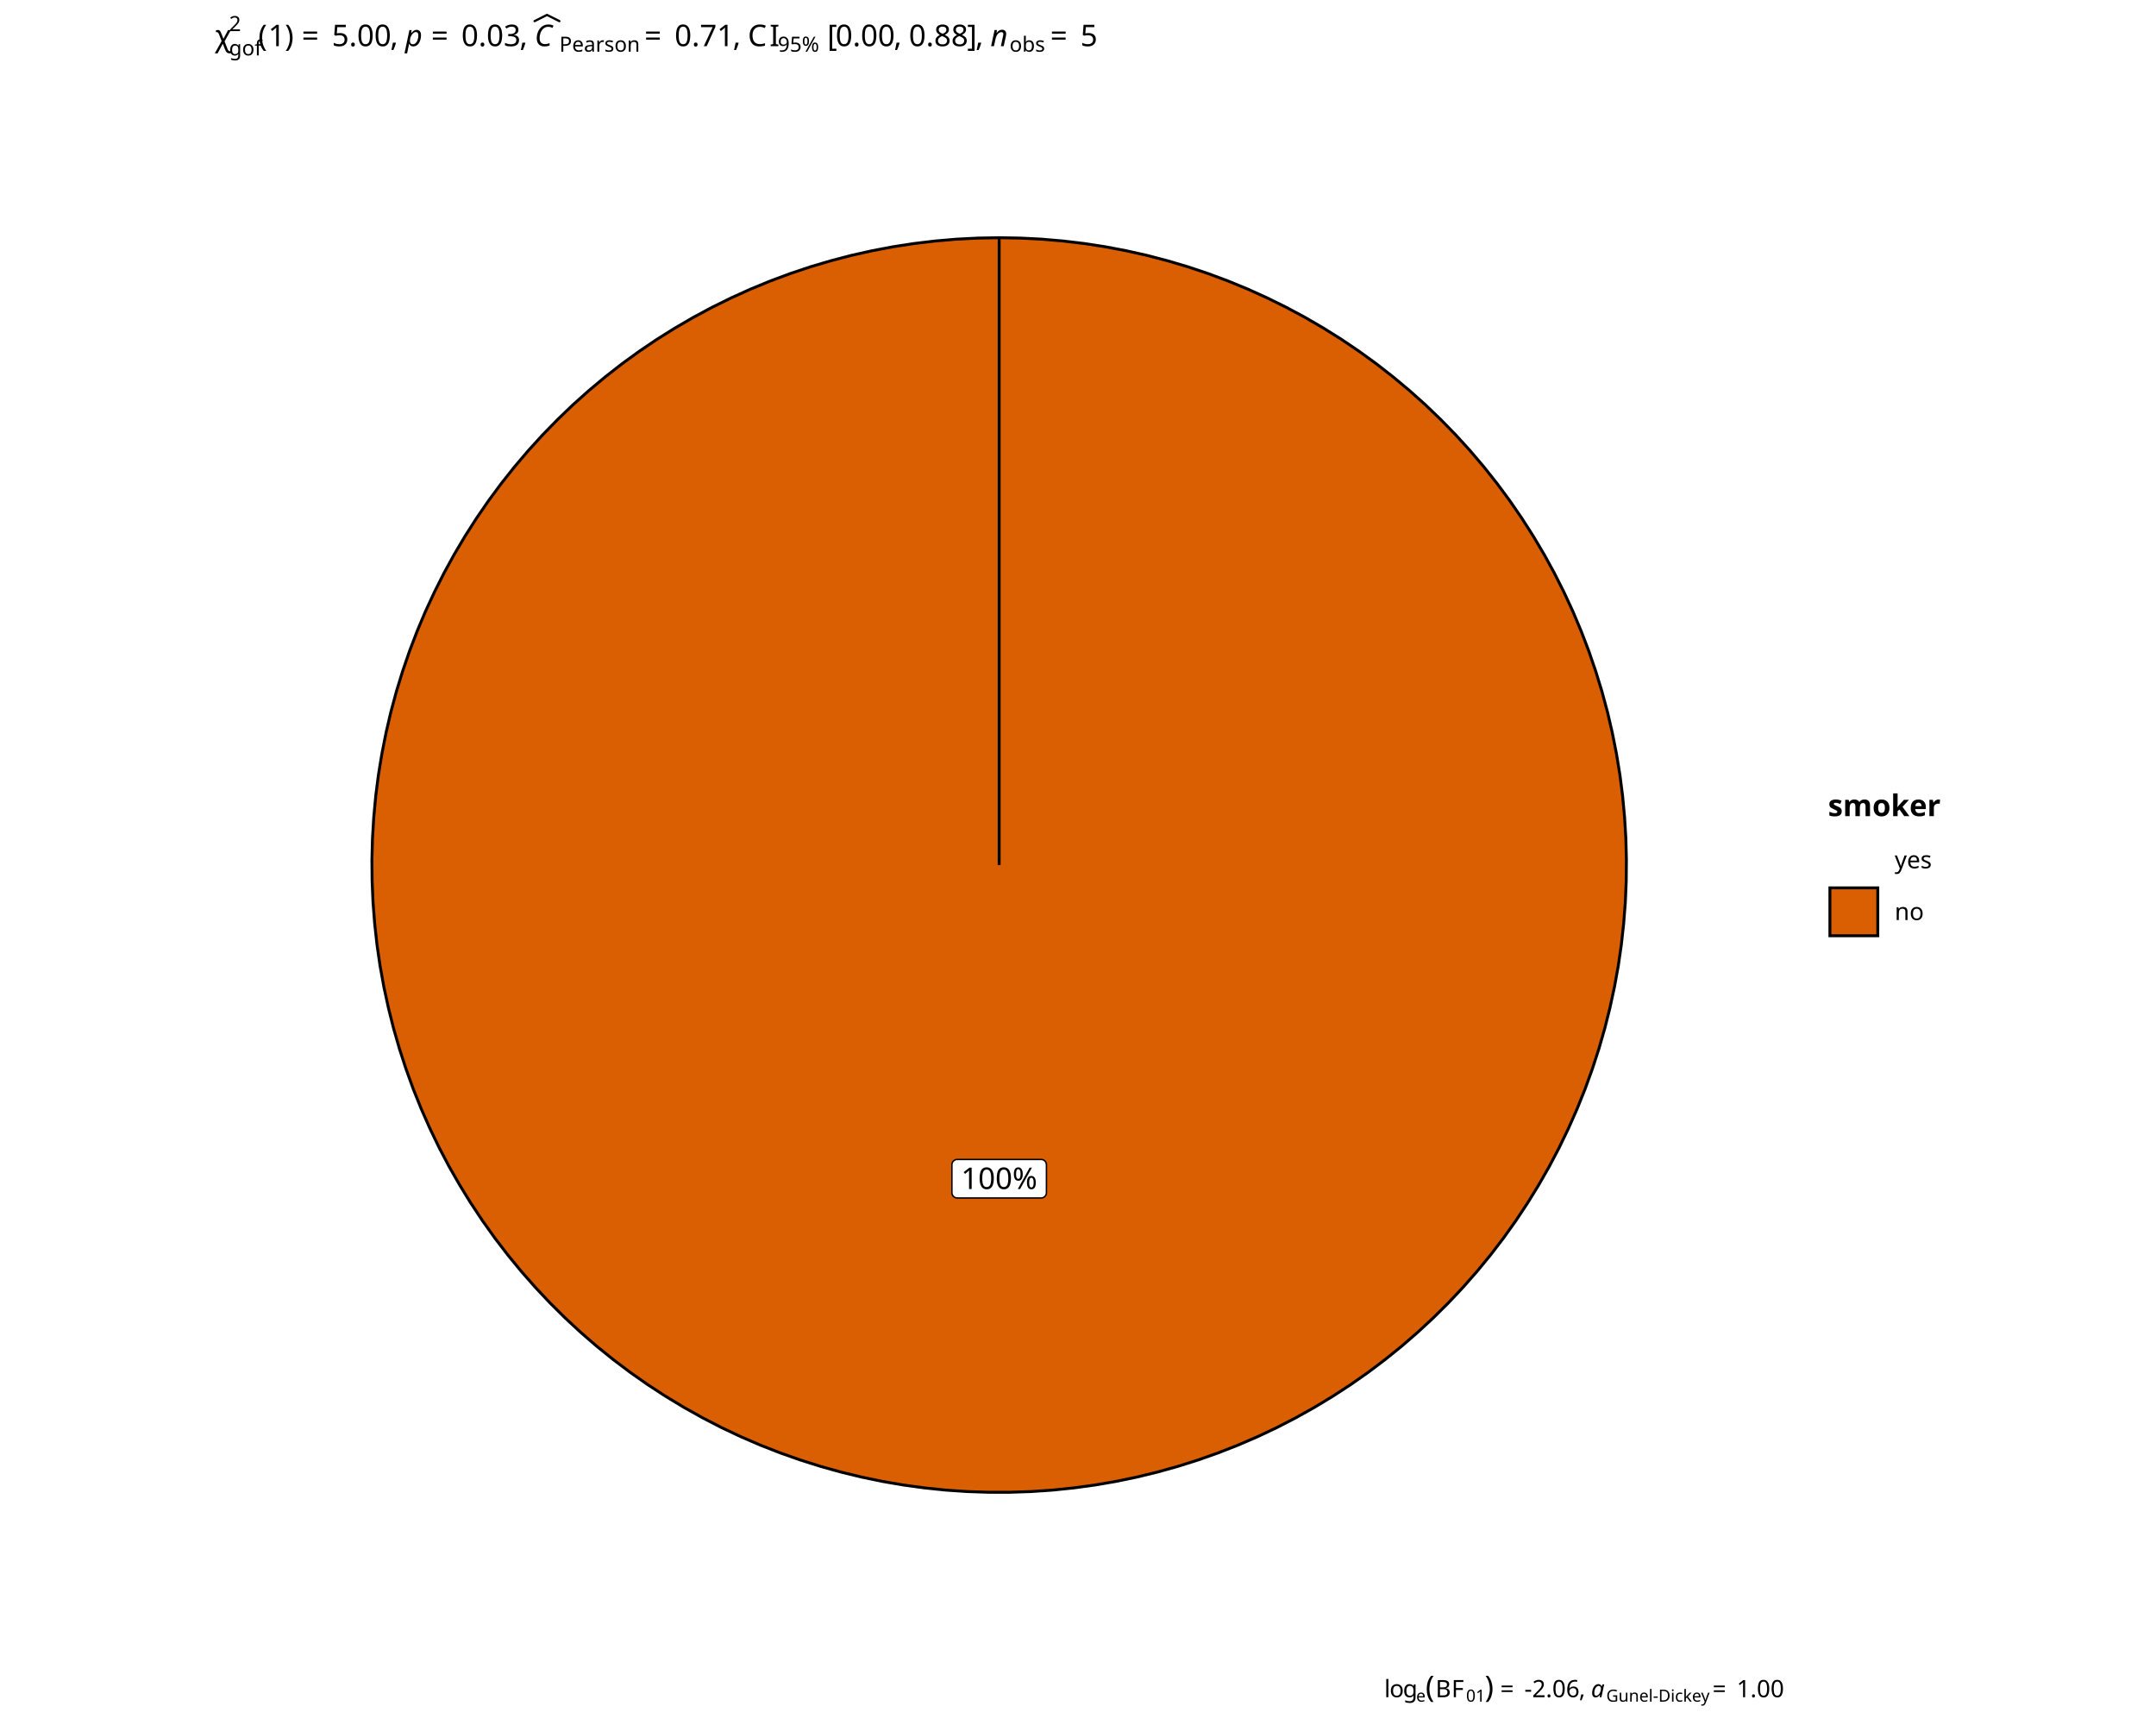
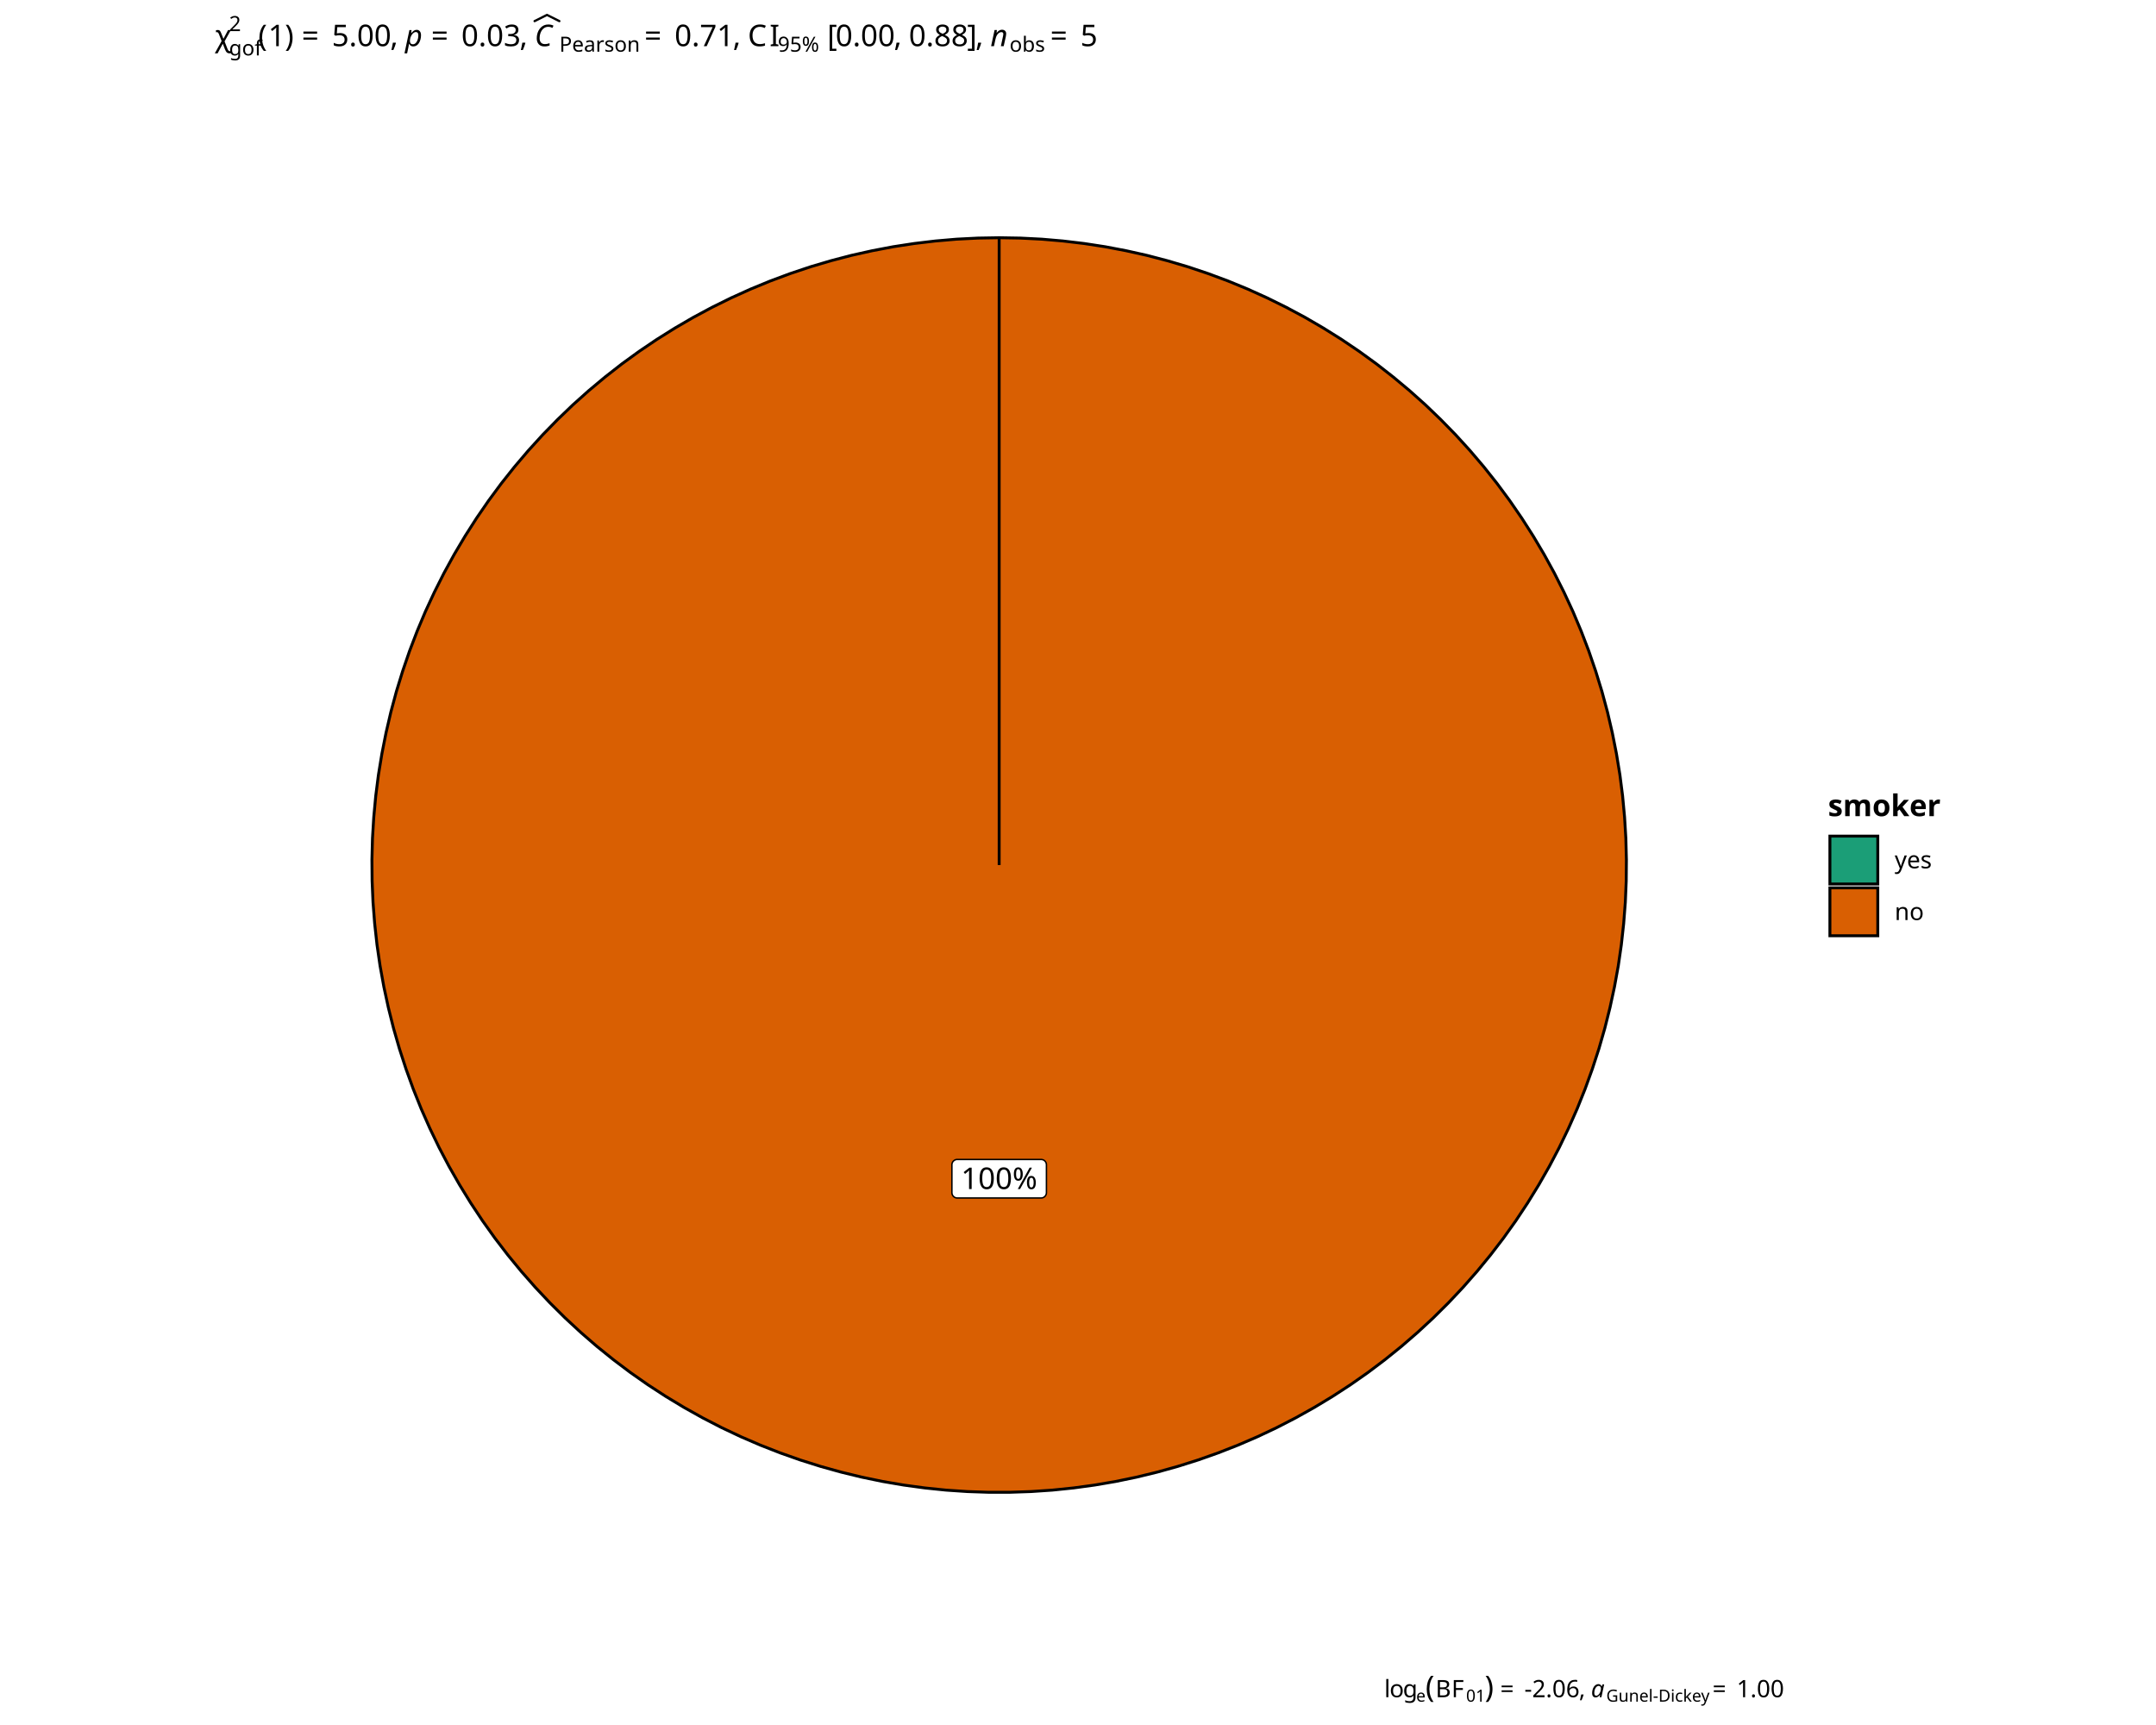
<svg xmlns="http://www.w3.org/2000/svg" class="svglite" data-engine-version="2.0" width="720.00pt" height="576.00pt" viewBox="0 0 720.00 576.00">
  <defs>
    <style type="text/css">
    .svglite line, .svglite polyline, .svglite polygon, .svglite path, .svglite rect, .svglite circle {
      fill: none;
      stroke: #000000;
      stroke-linecap: round;
      stroke-linejoin: round;
      stroke-miterlimit: 10.00;
    }
  </style>
  </defs>
  <rect width="100%" height="100%" style="stroke: none; fill: #FFFFFF;" />
  <defs>
    <clipPath id="cpMC4wMHw3MjAuMDB8MC4wMHw1NzYuMDA=">
      <rect x="0.00" y="0.00" width="720.00" height="576.00" />
    </clipPath>
  </defs>
  <g clip-path="url(#cpMC4wMHw3MjAuMDB8MC4wMHw1NzYuMDA=)">
</g>
  <defs>
    <clipPath id="cpNjQuODZ8NjU1LjE0fDAuMDB8NTc2LjAw">
      <rect x="64.86" y="0.00" width="590.27" height="576.00" />
    </clipPath>
  </defs>
  <g clip-path="url(#cpNjQuODZ8NjU1LjE0fDAuMDB8NTc2LjAw)">
    <rect x="64.86" y="0.00" width="590.27" height="576.00" style="stroke-width: 0.97; stroke: #FFFFFF; fill: #FFFFFF;" />
  </g>
  <g clip-path="url(#cpMC4wMHw3MjAuMDB8MC4wMHw1NzYuMDA=)">
</g>
  <defs>
    <clipPath id="cpNzEuODR8NTk1LjUxfDI3LjAxfDU1MC42OQ==">
      <rect x="71.84" y="27.01" width="523.67" height="523.67" />
    </clipPath>
  </defs>
  <g clip-path="url(#cpNzEuODR8NTk1LjUxfDI3LjAxfDU1MC42OQ==)">
    <rect x="71.84" y="27.01" width="523.67" height="523.67" style="stroke-width: 0.97; stroke: none; fill: #FFFFFF;" />
+     <polygon points="333.67,288.85 333.67,281.63 333.67,274.40 333.67,267.18 333.67,259.96 333.67,252.74 333.67,245.51 333.67,238.29 333.67,231.07 333.67,223.84 333.67,216.62 333.67,209.40 333.67,202.17 333.67,194.95 333.67,187.73 333.67,180.50 333.67,173.28 333.67,166.06 333.67,158.84 333.67,151.61 333.67,144.39 333.67,137.17 333.67,129.94 333.67,122.72 333.67,115.50 333.67,108.27 333.67,101.05 333.67,93.83 333.67,86.60 333.67,79.38 333.67,79.38 333.67,86.60 333.67,93.83 333.67,101.05 333.67,108.27 333.67,115.50 333.67,122.72 333.67,129.94 333.67,137.17 333.67,144.39 333.67,151.61 333.67,158.84 333.67,166.06 333.67,173.28 333.67,180.50 333.67,187.73 333.67,194.95 333.67,202.17 333.67,209.40 333.67,216.62 333.67,223.84 333.67,231.07 333.67,238.29 333.67,245.51 333.67,252.74 333.67,259.96 333.67,267.18 333.67,274.40 333.67,281.63 333.67,288.85 " style="stroke-width: 0.97; stroke-linecap: butt; stroke-linejoin: miter; fill: #1B9E77;" />
    <polygon points="333.67,288.85 333.67,281.63 333.67,274.40 333.67,267.18 333.67,259.96 333.67,252.74 333.67,245.51 333.67,238.29 333.67,231.07 333.67,223.84 333.67,216.62 333.67,209.40 333.67,202.17 333.67,194.95 333.67,187.73 333.67,180.50 333.67,173.28 333.67,166.06 333.67,158.84 333.67,151.61 333.67,144.39 333.67,137.17 333.67,129.94 333.67,122.72 333.67,115.50 333.67,108.27 333.67,101.05 333.67,93.83 333.67,86.60 333.67,79.38 326.56,79.50 319.46,79.86 312.37,80.47 305.31,81.31 298.27,82.39 291.28,83.72 284.34,85.27 277.46,87.07 270.64,89.09 263.89,91.35 257.23,93.83 250.65,96.54 244.17,99.47 237.79,102.62 231.52,105.98 225.37,109.56 219.34,113.34 213.45,117.32 207.69,121.50 202.08,125.88 196.62,130.44 191.32,135.18 186.19,140.11 181.22,145.20 176.43,150.46 171.82,155.88 167.40,161.45 163.17,167.17 159.14,173.03 155.31,179.02 151.68,185.14 148.26,191.38 145.06,197.74 142.07,204.19 139.31,210.75 136.77,217.39 134.46,224.12 132.37,230.92 130.52,237.79 128.91,244.72 127.53,251.70 126.38,258.72 125.48,265.78 124.82,272.86 124.39,279.96 124.21,287.07 124.27,294.19 124.57,301.29 125.12,308.39 125.90,315.46 126.92,322.50 128.19,329.50 129.69,336.45 131.42,343.35 133.39,350.19 135.59,356.95 138.01,363.64 140.66,370.24 143.54,376.75 146.63,383.16 149.94,389.45 153.47,395.63 157.20,401.69 161.13,407.62 165.26,413.41 169.59,419.06 174.10,424.55 178.80,429.89 183.68,435.07 188.73,440.08 193.95,444.91 199.33,449.57 204.87,454.04 210.55,458.32 216.38,462.40 222.34,466.28 228.43,469.96 234.64,473.43 240.96,476.69 247.39,479.73 253.93,482.55 260.55,485.14 267.26,487.51 274.04,489.65 280.89,491.56 287.81,493.24 294.77,494.68 301.79,495.88 308.83,496.84 315.91,497.57 323.01,498.05 330.12,498.29 337.23,498.29 344.34,498.05 351.44,497.57 358.52,496.84 365.56,495.88 372.58,494.68 379.54,493.24 386.46,491.56 393.31,489.65 400.09,487.51 406.80,485.14 413.42,482.55 419.96,479.73 426.39,476.69 432.71,473.43 438.92,469.96 445.01,466.28 450.97,462.40 456.80,458.32 462.48,454.04 468.02,449.57 473.40,444.91 478.62,440.08 483.67,435.07 488.55,429.89 493.25,424.55 497.76,419.06 502.09,413.41 506.22,407.62 510.15,401.69 513.88,395.63 517.41,389.45 520.72,383.16 523.81,376.75 526.69,370.24 529.34,363.64 531.76,356.95 533.96,350.19 535.93,343.35 537.66,336.45 539.16,329.50 540.43,322.50 541.45,315.46 542.23,308.39 542.78,301.29 543.08,294.19 543.14,287.07 542.96,279.96 542.53,272.86 541.87,265.78 540.97,258.72 539.82,251.70 538.44,244.72 536.83,237.79 534.98,230.92 532.89,224.12 530.58,217.39 528.04,210.75 525.28,204.19 522.29,197.74 519.09,191.38 515.67,185.14 512.04,179.02 508.21,173.03 504.18,167.17 499.95,161.45 495.53,155.88 490.92,150.46 486.13,145.20 481.16,140.11 476.03,135.18 470.73,130.44 465.27,125.88 459.66,121.50 453.90,117.32 448.01,113.34 441.98,109.56 435.83,105.98 429.56,102.62 423.18,99.47 416.70,96.54 410.12,93.83 403.46,91.35 396.71,89.09 389.89,87.07 383.01,85.27 376.07,83.72 369.08,82.39 362.04,81.31 354.98,80.47 347.89,79.86 340.79,79.50 333.67,79.38 333.67,86.60 333.67,93.83 333.67,101.05 333.67,108.27 333.67,115.50 333.67,122.72 333.67,129.94 333.67,137.17 333.67,144.39 333.67,151.61 333.67,158.84 333.67,166.06 333.67,173.28 333.67,180.50 333.67,187.73 333.67,194.95 333.67,202.17 333.67,209.40 333.67,216.62 333.67,223.84 333.67,231.07 333.67,238.29 333.67,245.51 333.67,252.74 333.67,259.96 333.67,267.18 333.67,274.40 333.67,281.63 333.67,288.85 " style="stroke-width: 0.97; stroke-linecap: butt; stroke-linejoin: miter; fill: #D95F02;" />
    <polygon points="319.69,400.03 347.66,400.03 347.59,400.03 347.88,400.01 348.16,399.96 348.44,399.85 348.69,399.71 348.91,399.53 349.10,399.31 349.26,399.06 349.37,398.80 349.44,398.52 349.46,398.23 349.46,398.23 349.46,388.95 349.46,388.95 349.44,388.66 349.37,388.38 349.26,388.11 349.10,387.86 348.91,387.65 348.69,387.46 348.44,387.32 348.16,387.22 347.88,387.16 347.66,387.15 319.69,387.15 319.90,387.16 319.61,387.15 319.33,387.18 319.05,387.26 318.79,387.39 318.55,387.55 318.34,387.75 318.16,387.98 318.03,388.24 317.94,388.51 317.89,388.80 317.89,388.95 317.89,398.23 317.89,398.08 317.89,398.37 317.94,398.66 318.03,398.93 318.16,399.19 318.34,399.42 318.55,399.62 318.79,399.79 319.05,399.91 319.33,399.99 319.61,400.03 " style="stroke-width: 0.48; fill: #FFFFFF;" />
    <text x="333.67" y="397.03" text-anchor="middle" style="font-size: 10.00px; font-family: sans;" textLength="25.58px" lengthAdjust="spacingAndGlyphs">100%</text>
  </g>
  <g clip-path="url(#cpMC4wMHw3MjAuMDB8MC4wMHw1NzYuMDA=)">
    <rect x="605.48" y="259.62" width="44.68" height="58.46" style="stroke-width: 0.97; stroke: none; fill: #FFFFFF;" />
    <text x="610.46" y="272.52" style="font-size: 10.00px; font-weight: bold; font-family: sans;" textLength="32.80px" lengthAdjust="spacingAndGlyphs">smoker</text>
    <rect x="610.46" y="278.54" width="17.28" height="17.28" style="stroke-width: 0.97; stroke: none; fill: #FFFFFF;" />
+     <rect x="611.10" y="279.19" width="15.99" height="15.99" style="stroke-width: 0.97; stroke-linecap: butt; stroke-linejoin: miter; fill: #1B9E77;" />
    <rect x="610.46" y="295.82" width="17.28" height="17.28" style="stroke-width: 0.97; stroke: none; fill: #FFFFFF;" />
    <rect x="611.10" y="296.47" width="15.99" height="15.99" style="stroke-width: 0.97; stroke-linecap: butt; stroke-linejoin: miter; fill: #D95F02;" />
    <text x="632.72" y="289.93" style="font-size: 8.00px; font-family: sans;" textLength="12.46px" lengthAdjust="spacingAndGlyphs">yes</text>
    <text x="632.72" y="307.21" style="font-size: 8.00px; font-family: sans;" textLength="8.90px" lengthAdjust="spacingAndGlyphs">no</text>
    <text x="71.84" y="15.41" style="font-size: 10.00px; font-family: sans;" textLength="4.65px" lengthAdjust="spacingAndGlyphs">χ</text>
    <text x="76.49" y="18.50" style="font-size: 7.00px; font-family: sans;" textLength="9.73px" lengthAdjust="spacingAndGlyphs">gof</text>
    <text x="76.49" y="10.38" style="font-size: 7.00px; font-family: sans;" textLength="3.89px" lengthAdjust="spacingAndGlyphs">2</text>
    <text x="86.22" y="15.41" style="font-size: 10.00px; font-family: sans;" textLength="3.33px" lengthAdjust="spacingAndGlyphs">(</text>
    <text x="89.55" y="15.41" style="font-size: 10.00px; font-family: sans;" textLength="5.56px" lengthAdjust="spacingAndGlyphs">1</text>
    <text x="95.11" y="15.41" style="font-size: 10.00px; font-family: sans;" textLength="3.33px" lengthAdjust="spacingAndGlyphs">)</text>
    <text x="100.76" y="15.41" style="font-size: 10.00px; font-family: sans;" textLength="7.76px" lengthAdjust="spacingAndGlyphs">=</text>
    <text x="110.83" y="15.41" style="font-size: 10.00px; font-family: sans;" textLength="19.46px" lengthAdjust="spacingAndGlyphs">5.00</text>
    <text x="130.30" y="15.41" style="font-size: 10.00px; font-family: sans;" textLength="2.50px" lengthAdjust="spacingAndGlyphs">,</text>
    <text x="132.80" y="15.41" style="font-size: 10.00px; font-family: sans;" textLength="2.50px" lengthAdjust="spacingAndGlyphs"> </text>
    <text x="135.30" y="15.41" style="font-size: 10.00px; font-style: italic; font-family: sans;" textLength="5.56px" lengthAdjust="spacingAndGlyphs">p</text>
    <text x="143.99" y="15.41" style="font-size: 10.00px; font-family: sans;" textLength="7.76px" lengthAdjust="spacingAndGlyphs">=</text>
    <text x="154.07" y="15.41" style="font-size: 10.00px; font-family: sans;" textLength="19.46px" lengthAdjust="spacingAndGlyphs">0.03</text>
    <text x="173.53" y="15.41" style="font-size: 10.00px; font-family: sans;" textLength="2.50px" lengthAdjust="spacingAndGlyphs">,</text>
    <text x="176.03" y="15.41" style="font-size: 10.00px; font-family: sans;" textLength="2.50px" lengthAdjust="spacingAndGlyphs"> </text>
    <text x="178.53" y="15.41" style="font-size: 10.00px; font-style: italic; font-family: sans;" textLength="7.22px" lengthAdjust="spacingAndGlyphs">C</text>
    <polyline points="178.53,7.05 182.67,4.98 186.80,7.05 " style="stroke-width: 0.75;" />
    <text x="186.80" y="17.26" style="font-size: 7.00px; font-family: sans;" textLength="26.08px" lengthAdjust="spacingAndGlyphs">Pearson</text>
    <text x="215.20" y="15.41" style="font-size: 10.00px; font-family: sans;" textLength="7.76px" lengthAdjust="spacingAndGlyphs">=</text>
    <text x="225.28" y="15.41" style="font-size: 10.00px; font-family: sans;" textLength="19.46px" lengthAdjust="spacingAndGlyphs">0.71</text>
    <text x="244.74" y="15.41" style="font-size: 10.00px; font-family: sans;" textLength="2.50px" lengthAdjust="spacingAndGlyphs">,</text>
    <text x="247.24" y="15.41" style="font-size: 10.00px; font-family: sans;" textLength="2.50px" lengthAdjust="spacingAndGlyphs"> </text>
    <text x="249.74" y="15.41" style="font-size: 10.00px; font-family: sans;" textLength="7.22px" lengthAdjust="spacingAndGlyphs">C</text>
    <text x="256.97" y="15.41" style="font-size: 10.00px; font-family: sans;" textLength="2.78px" lengthAdjust="spacingAndGlyphs">I</text>
    <text x="259.75" y="17.26" style="font-size: 7.00px; font-family: sans;" textLength="14.01px" lengthAdjust="spacingAndGlyphs">95%</text>
    <text x="273.76" y="15.41" style="font-size: 10.00px; font-family: sans;" textLength="2.50px" lengthAdjust="spacingAndGlyphs"> </text>
    <text x="276.26" y="15.41" style="font-size: 10.00px; font-family: sans;" textLength="2.78px" lengthAdjust="spacingAndGlyphs">[</text>
    <text x="279.04" y="15.41" style="font-size: 10.00px; font-family: sans;" textLength="19.46px" lengthAdjust="spacingAndGlyphs">0.00</text>
    <text x="298.50" y="15.41" style="font-size: 10.00px; font-family: sans;" textLength="2.50px" lengthAdjust="spacingAndGlyphs">,</text>
    <text x="301.00" y="15.41" style="font-size: 10.00px; font-family: sans;" textLength="2.50px" lengthAdjust="spacingAndGlyphs"> </text>
    <text x="303.51" y="15.41" style="font-size: 10.00px; font-family: sans;" textLength="19.46px" lengthAdjust="spacingAndGlyphs">0.88</text>
    <text x="322.97" y="15.41" style="font-size: 10.00px; font-family: sans;" textLength="2.78px" lengthAdjust="spacingAndGlyphs">]</text>
    <text x="325.75" y="15.41" style="font-size: 10.00px; font-family: sans;" textLength="2.50px" lengthAdjust="spacingAndGlyphs">,</text>
    <text x="328.25" y="15.41" style="font-size: 10.00px; font-family: sans;" textLength="2.50px" lengthAdjust="spacingAndGlyphs"> </text>
    <text x="330.75" y="15.41" style="font-size: 10.00px; font-style: italic; font-family: sans;" textLength="5.56px" lengthAdjust="spacingAndGlyphs">n</text>
    <text x="337.12" y="17.26" style="font-size: 7.00px; font-family: sans;" textLength="11.29px" lengthAdjust="spacingAndGlyphs">obs</text>
    <text x="350.73" y="15.41" style="font-size: 10.00px; font-family: sans;" textLength="7.76px" lengthAdjust="spacingAndGlyphs">=</text>
    <text x="360.80" y="15.41" style="font-size: 10.00px; font-family: sans;" textLength="5.56px" lengthAdjust="spacingAndGlyphs">5</text>
    <text x="462.26" y="566.72" style="font-size: 8.00px; font-family: sans;" textLength="1.78px" lengthAdjust="spacingAndGlyphs">l</text>
    <text x="464.04" y="566.72" style="font-size: 8.00px; font-family: sans;" textLength="4.45px" lengthAdjust="spacingAndGlyphs">o</text>
    <text x="468.49" y="566.72" style="font-size: 8.00px; font-family: sans;" textLength="4.45px" lengthAdjust="spacingAndGlyphs">g</text>
    <text x="472.93" y="568.20" style="font-size: 5.60px; font-family: sans;" textLength="3.11px" lengthAdjust="spacingAndGlyphs">e</text>
    <text x="476.05" y="566.72" style="font-size: 10.00px; font-family: sans;" textLength="3.33px" lengthAdjust="spacingAndGlyphs">(</text>
    <text x="479.38" y="566.72" style="font-size: 8.00px; font-family: sans;" textLength="5.34px" lengthAdjust="spacingAndGlyphs">B</text>
    <text x="484.72" y="566.72" style="font-size: 8.00px; font-family: sans;" textLength="4.89px" lengthAdjust="spacingAndGlyphs">F</text>
    <text x="489.60" y="568.20" style="font-size: 5.60px; font-family: sans;" textLength="6.23px" lengthAdjust="spacingAndGlyphs">01</text>
    <text x="495.83" y="566.72" style="font-size: 10.00px; font-family: sans;" textLength="3.32px" lengthAdjust="spacingAndGlyphs">)</text>
    <text x="501.01" y="566.72" style="font-size: 8.00px; font-family: sans;" textLength="6.21px" lengthAdjust="spacingAndGlyphs">=</text>
    <text x="509.07" y="566.72" style="font-size: 8.00px; font-family: sans;" textLength="18.24px" lengthAdjust="spacingAndGlyphs">-2.06</text>
    <text x="527.31" y="566.72" style="font-size: 8.00px; font-family: sans;" textLength="2.00px" lengthAdjust="spacingAndGlyphs">,</text>
    <text x="529.31" y="566.72" style="font-size: 8.00px; font-family: sans;" textLength="2.00px" lengthAdjust="spacingAndGlyphs"> </text>
    <text x="531.31" y="566.72" style="font-size: 8.00px; font-style: italic; font-family: sans;" textLength="4.45px" lengthAdjust="spacingAndGlyphs">a</text>
    <text x="536.41" y="568.20" style="font-size: 5.60px; font-family: sans;" textLength="33.62px" lengthAdjust="spacingAndGlyphs">Gunel-Dickey</text>
    <text x="571.88" y="566.72" style="font-size: 8.00px; font-family: sans;" textLength="6.21px" lengthAdjust="spacingAndGlyphs">=</text>
    <text x="579.94" y="566.72" style="font-size: 8.00px; font-family: sans;" textLength="15.57px" lengthAdjust="spacingAndGlyphs">1.00</text>
  </g>
</svg>
